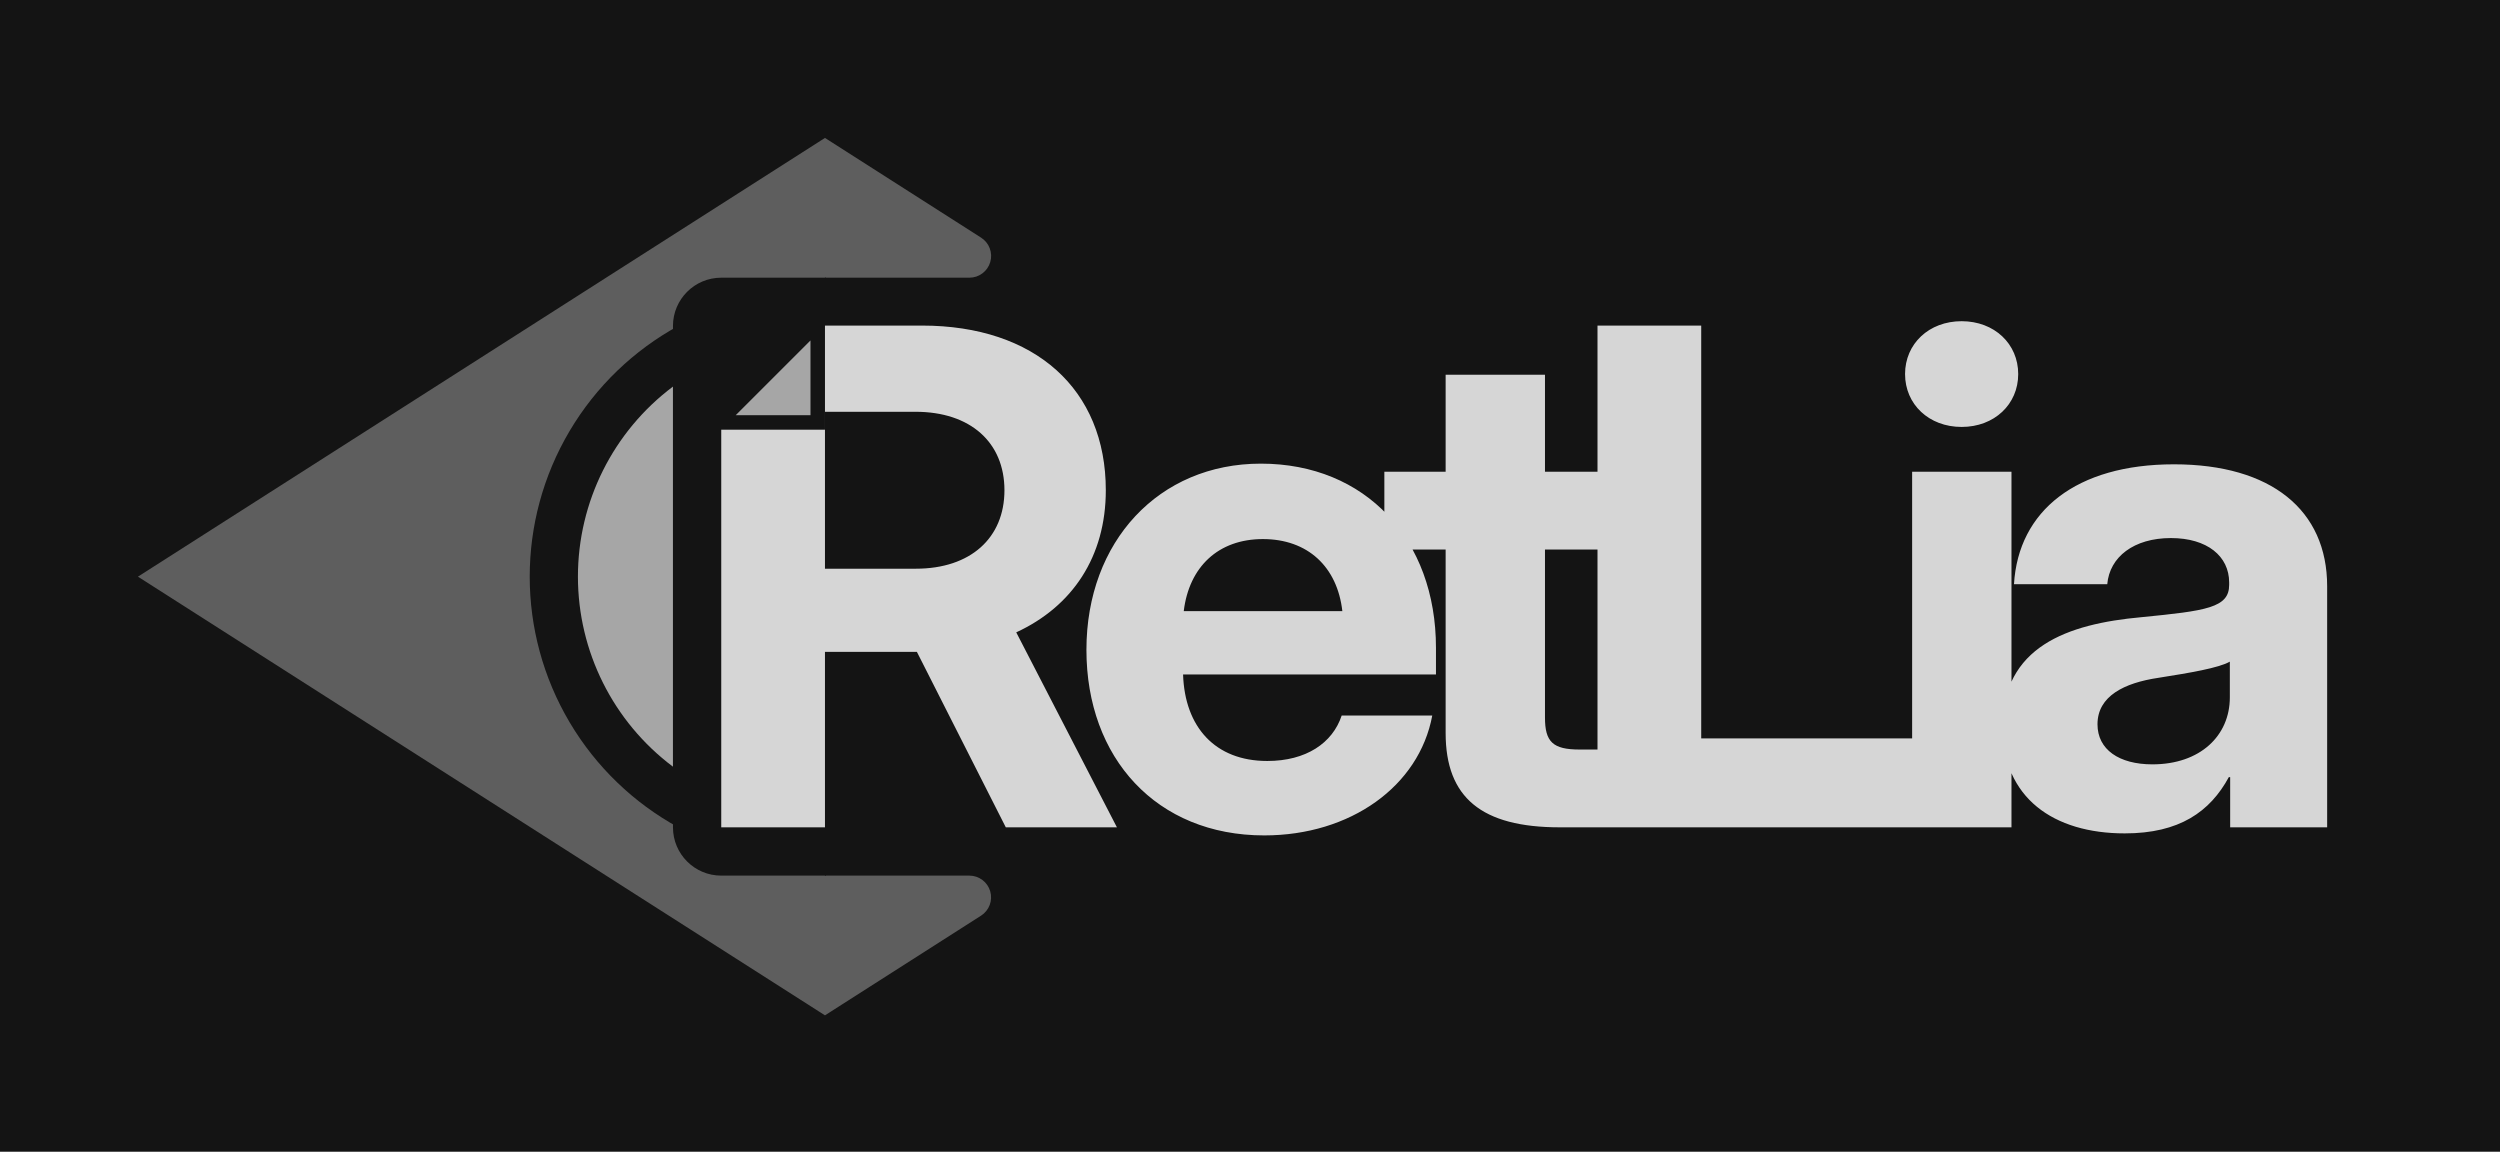
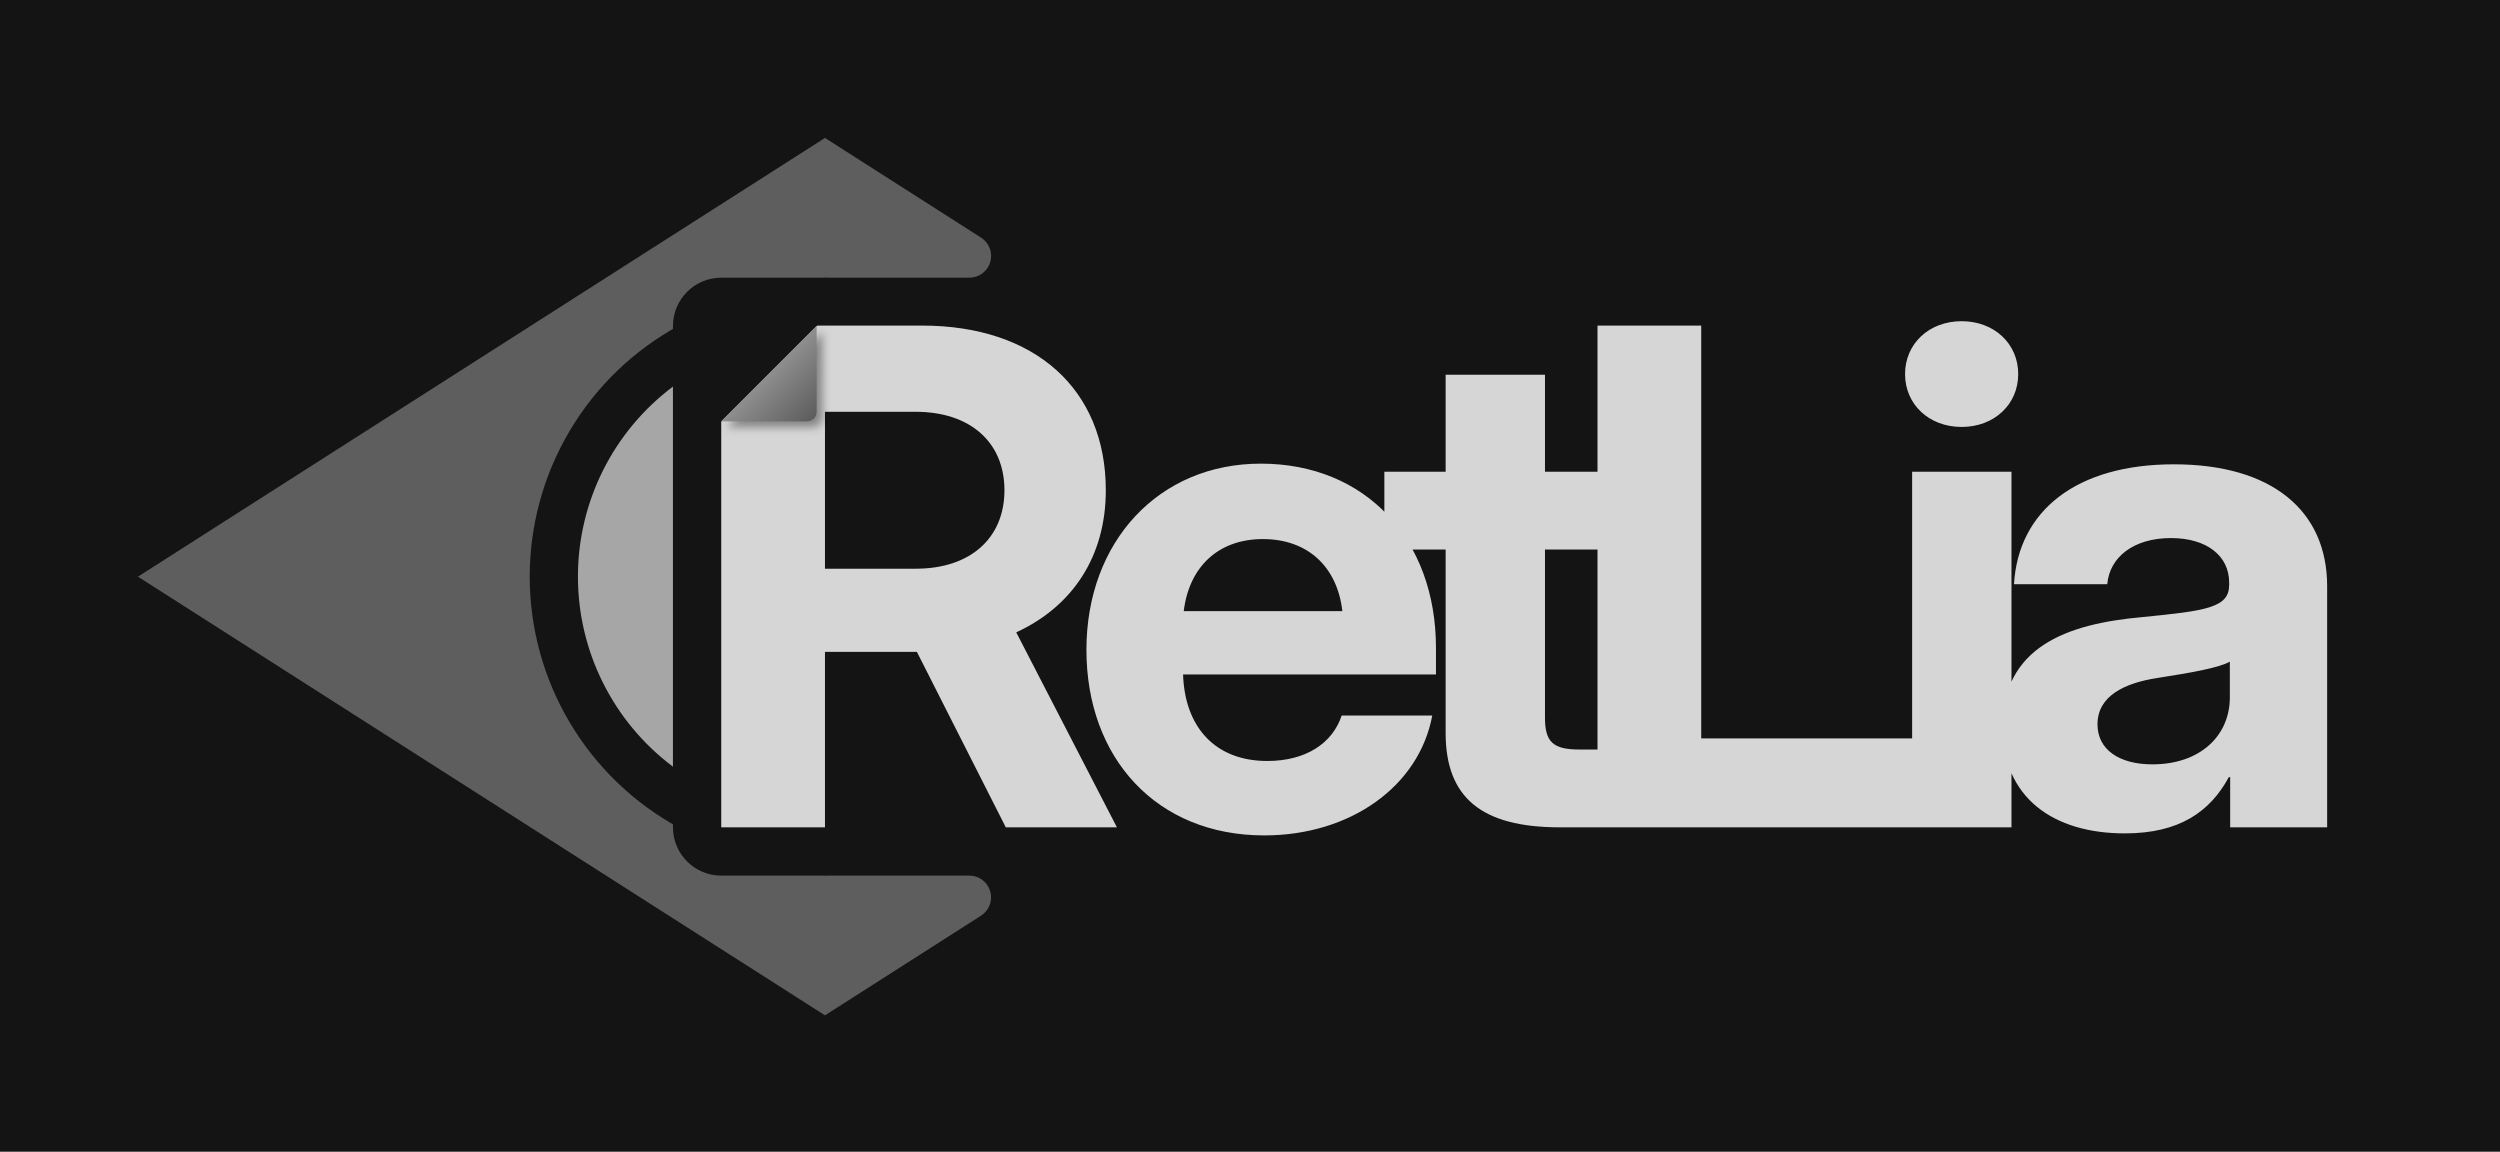
<svg xmlns="http://www.w3.org/2000/svg" width="725" height="334" viewBox="0 0 725 334">
+   <defs>
+     <linearGradient id="fg" gradientUnits="userSpaceOnUse" x1="223.00" y1="108.36" x2="236.83" y2="122.20">
+       <stop offset="0" stop-color="#8E8E8E" />
+       <stop offset="1" stop-color="#5A5A5A" />
+     </linearGradient>
+     <filter id="fb" x="-30%" y="-30%" width="160%" height="160%">
+       <feGaussianBlur stdDeviation="1.25" />
+     </filter>
+     <clipPath id="fc">
+       <path d="M276.83 54.53L276.83 162.20L169.16 162.20Z" />
+     </clipPath>
+   </defs>
  <rect width="100%" height="100%" fill="#141414" />
  <path d="M239.24 40.00L284.52 68.92A6.30 6.30 0 0 1 281.13 80.53L239.24 80.53L239.24 84.38A82.89 82.89 0 1 0 239.24 250.07L239.24 253.93L281.13 253.93A6.30 6.30 0 0 1 284.52 265.53L239.24 294.45L40.00 167.23Z" fill="#5E5E5E" />
  <path d="M195.16 112.11A68.89 68.89 0 0 0 195.16 222.34Z" fill="#A6A6A6" />
  <path d="M239.54 80.53H209.16A14.00 14.00 0 0 0 195.16 94.53V239.93A14.00 14.00 0 0 0 209.16 253.93H239.54Z" fill="#141414" />
  <path d="M209.161 239.925H239.239V189.046H265.606C265.704 189.046 265.802 189.046 265.899 189.046L291.681 239.925H323.907L294.708 183.382C311.016 175.863 320.684 161.409 320.684 142.171C320.684 112.874 300.177 94.417 267.364 94.417H209.161ZM239.239 164.925V119.417H265.509C281.427 119.417 291.29 128.304 291.29 142.171C291.29 156.038 281.427 164.925 265.606 164.925ZM366.626 242.269C391.626 242.269 411.548 228.011 415.356 207.503H389.087C386.45 215.511 378.735 220.687 367.505 220.687C352.368 220.687 343.579 210.823 343.091 195.589H416.431V187.874C416.431 156.429 396.02 134.456 365.649 134.456C336.059 134.456 315.063 157.015 315.063 188.46C315.063 219.808 335.376 242.269 366.626 242.269ZM343.286 177.23C344.849 164.339 353.345 156.331 366.235 156.331C379.224 156.331 387.817 164.339 389.282 177.23ZM469.138 136.8H448.044V108.675H419.235V136.8H401.462V159.359H419.235V212.581C419.235 231.331 429.684 239.925 452.341 239.925H469.138V217.366H458.102C450.29 217.366 448.044 215.12 448.044 208.089V159.359H469.138ZM463.274 239.925H559.466V214.144H493.352V94.417H463.274ZM554.519 239.925H583.327V136.8H554.519ZM568.874 123.812C578.347 123.812 585.281 117.269 585.281 108.48C585.281 99.691 578.347 93.148 568.874 93.148C559.402 93.148 552.468 99.691 552.468 108.48C552.468 117.269 559.402 123.812 568.874 123.812ZM616.183 241.683C632.003 241.683 640.89 235.433 646.359 225.374H646.749V239.925H674.874V170.003C674.874 147.933 658.663 134.652 630.441 134.652C602.12 134.652 585.324 148.128 584.054 169.417H611.105C611.788 161.507 618.82 156.038 629.562 156.038C640.109 156.038 646.456 161.312 646.456 168.929V169.613C646.456 176.253 639.816 177.132 620.968 178.988C599.484 180.941 580.734 187.581 580.734 210.823C580.734 231.429 595.577 241.683 616.183 241.683ZM624.191 221.663C614.523 221.663 608.273 217.366 608.273 210.042C608.273 201.839 616.085 198.03 625.949 196.566C635.226 195.101 643.331 193.734 646.652 191.878V202.23C646.652 213.363 638.058 221.663 624.191 221.663Z" fill="#D6D6D6" />
-   <rect x="208.86" y="94.23" width="30.38" height="30.38" fill="#141414" />
-   <path d="M235.04 98.73L235.04 120.40L213.36 120.40Z" fill="#A6A6A6" />
+   <path d="M208.16 93.53L237.83 93.53L208.16 123.20Z" fill="#141414" />
+   <g clip-path="url(#fc)">
+     <path d="M236.83 94.53L236.83 119.43A2.77 2.77 0 0 1 234.07 122.20L209.16 122.20Z" transform="translate(1.66 1.66)" fill="#000" fill-opacity="0.38" filter="url(#fb)" />
+   </g>
+   <path d="M236.83 94.53L236.83 119.43A2.77 2.77 0 0 1 234.07 122.20L209.16 122.20Z" fill="url(#fg)" />
</svg>
